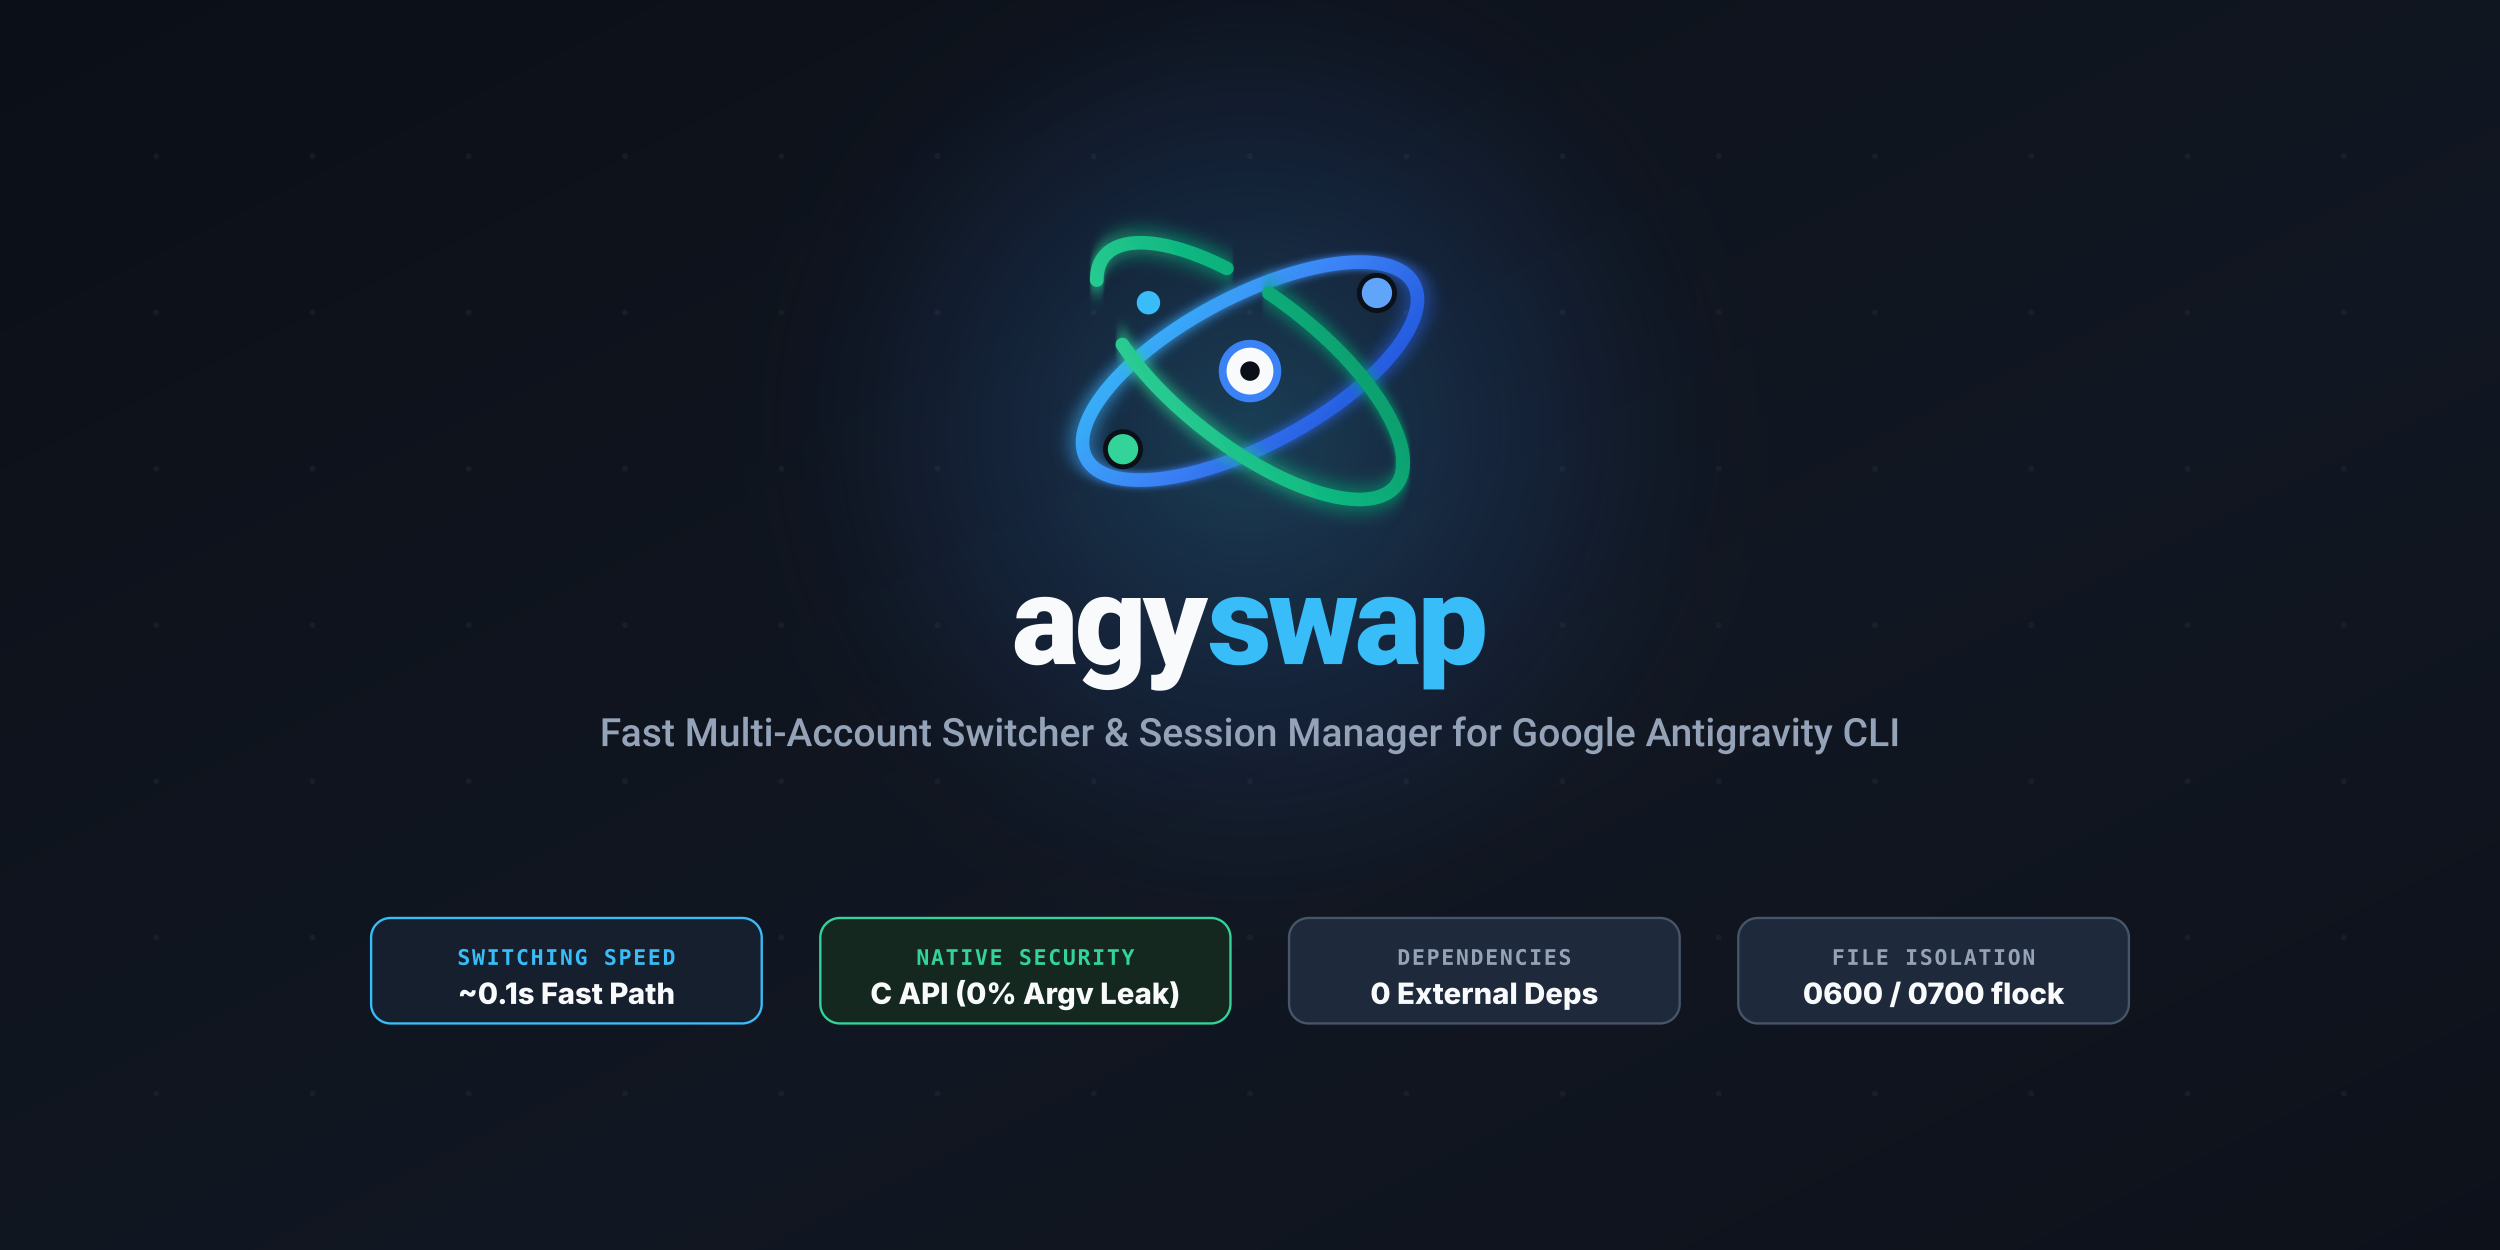
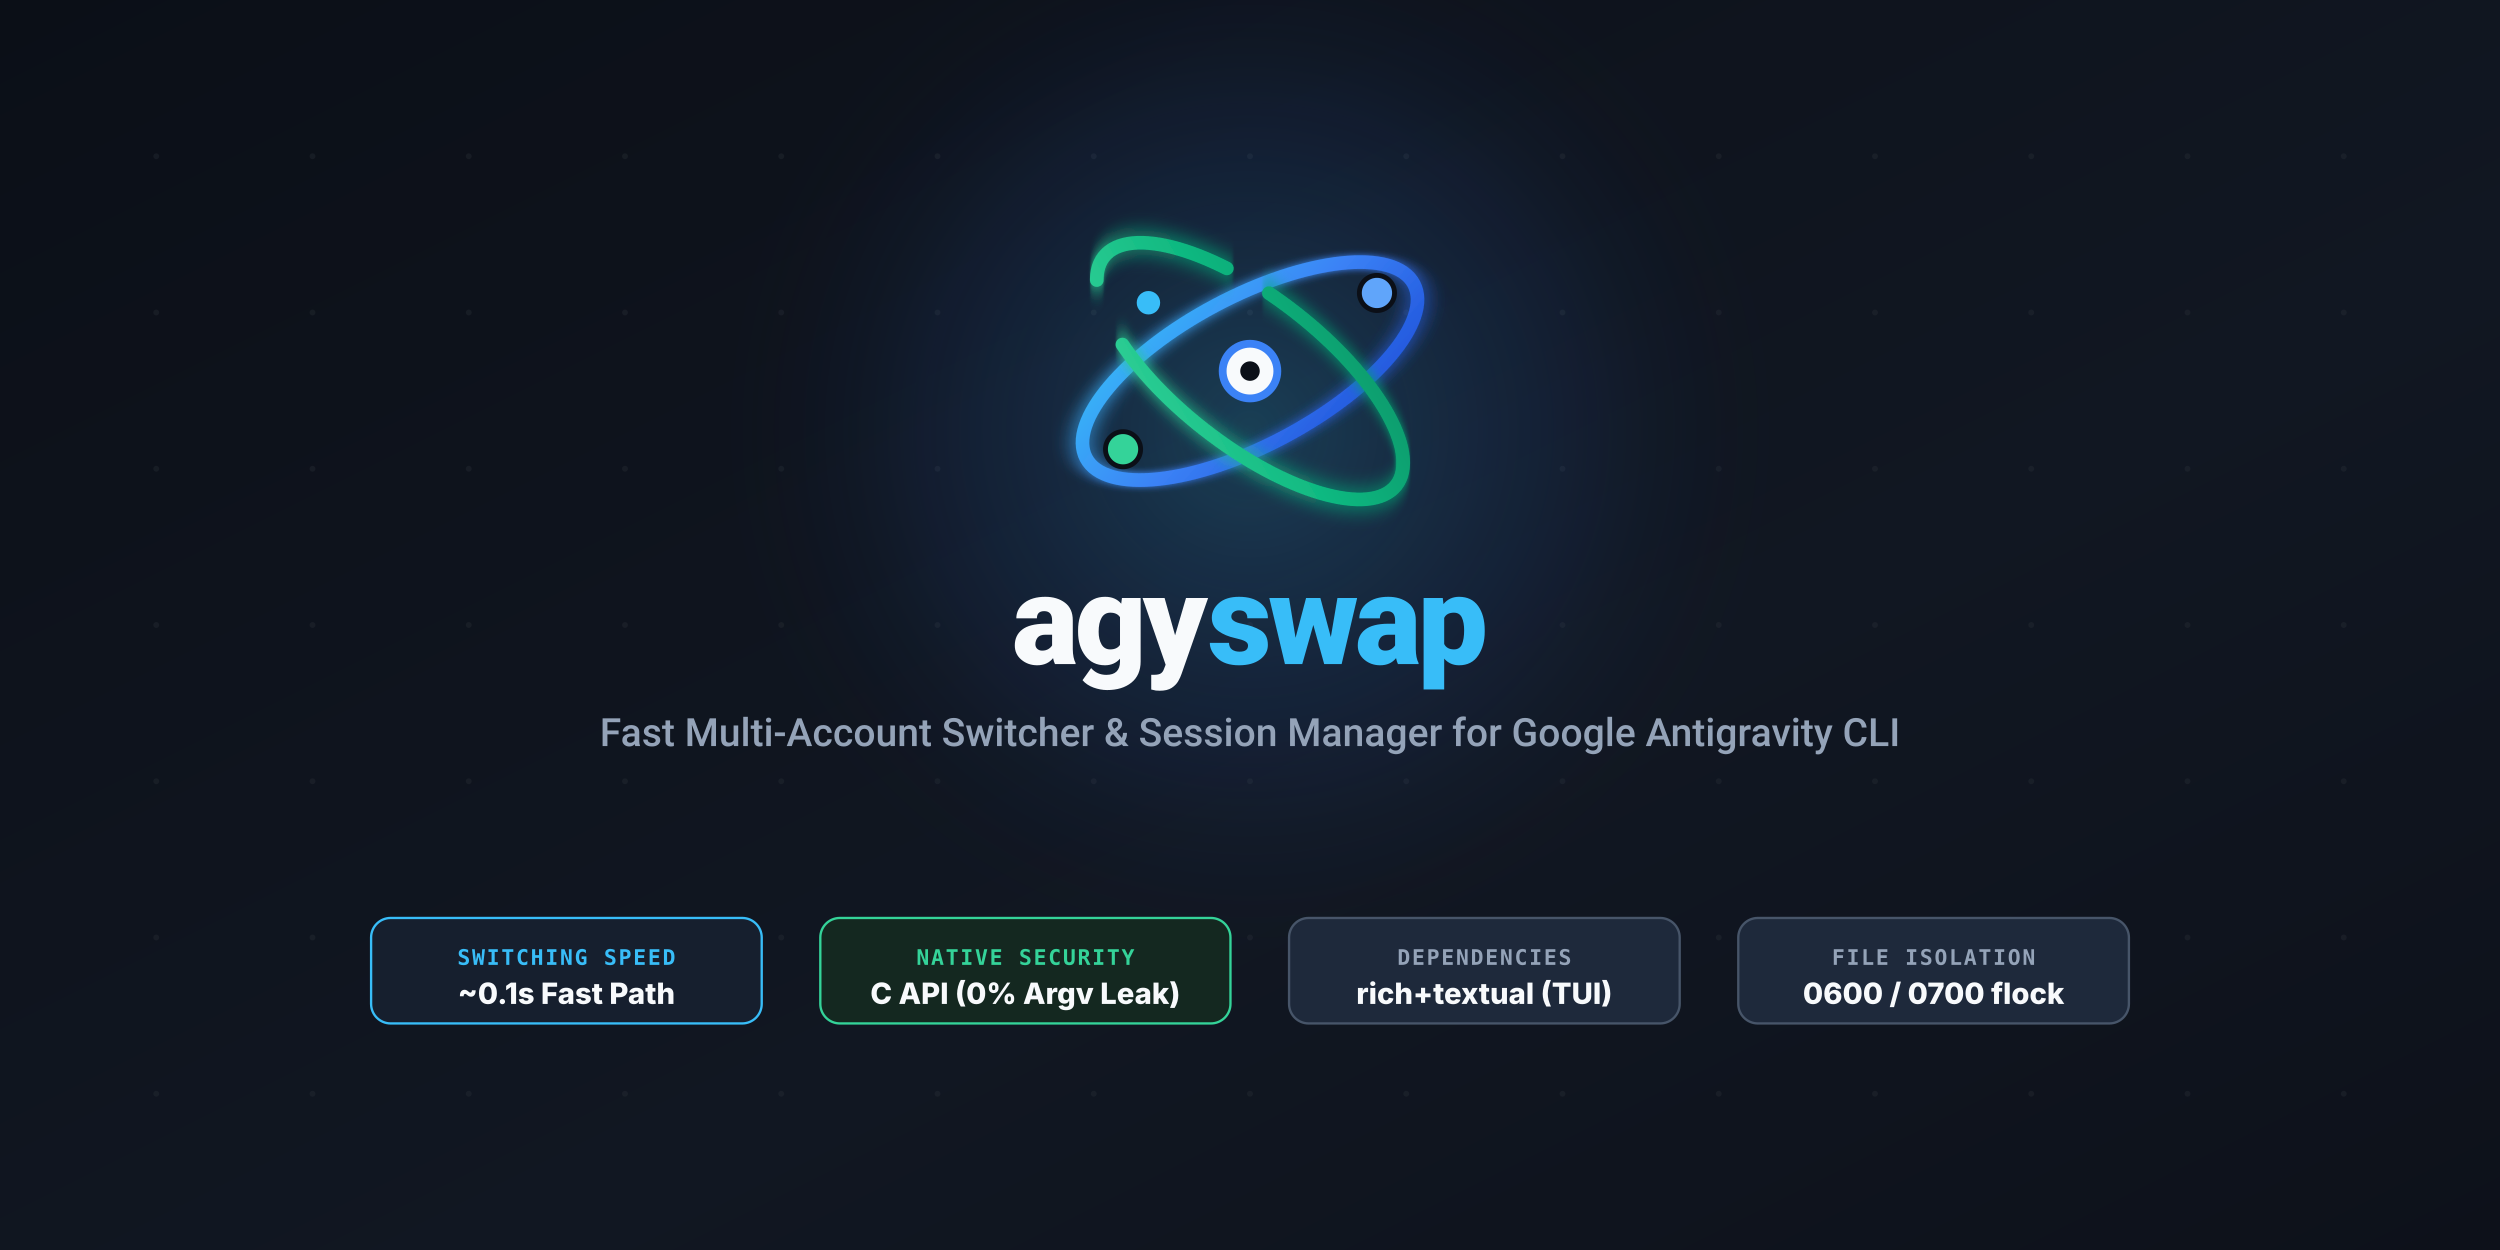
<svg xmlns="http://www.w3.org/2000/svg" viewBox="0 0 1280 640" width="1280" height="640">
  <defs>
    <linearGradient id="bg-grad" x1="0%" y1="0%" x2="100%" y2="100%">
      <stop offset="0%" stop-color="#0B0F17" />
      <stop offset="60%" stop-color="#111722" />
      <stop offset="100%" stop-color="#0D111A" />
    </linearGradient>
    <linearGradient id="banner-orbit-1" x1="0%" y1="0%" x2="100%" y2="100%">
      <stop offset="0%" stop-color="#38BDF8" />
      <stop offset="50%" stop-color="#3B82F6" />
      <stop offset="100%" stop-color="#1D4ED8" />
    </linearGradient>
    <linearGradient id="banner-orbit-2" x1="0%" y1="100%" x2="100%" y2="0%">
      <stop offset="0%" stop-color="#34D399" />
      <stop offset="50%" stop-color="#10B981" />
      <stop offset="100%" stop-color="#059669" />
    </linearGradient>
    <radialGradient id="banner-core-glow" cx="50%" cy="50%" r="50%">
      <stop offset="0%" stop-color="#38BDF8" stop-opacity="0.25" />
      <stop offset="60%" stop-color="#3B82F6" stop-opacity="0.08" />
      <stop offset="100%" stop-color="#0B0F17" stop-opacity="0" />
    </radialGradient>
    <filter id="banner-glow" x="-20%" y="-20%" width="140%" height="140%">
      <feGaussianBlur stdDeviation="4" result="blur" />
      <feComposite in="SourceGraphic" in2="blur" operator="over" />
    </filter>
  </defs>
  <rect width="1280" height="640" fill="url(#bg-grad)" />
  <g fill="#30363D" opacity="0.3">
    <circle cx="80" cy="80" r="1.5" />
    <circle cx="160" cy="80" r="1.5" />
    <circle cx="240" cy="80" r="1.5" />
    <circle cx="320" cy="80" r="1.5" />
    <circle cx="400" cy="80" r="1.5" />
    <circle cx="480" cy="80" r="1.5" />
    <circle cx="560" cy="80" r="1.5" />
    <circle cx="640" cy="80" r="1.5" />
    <circle cx="720" cy="80" r="1.5" />
    <circle cx="800" cy="80" r="1.5" />
    <circle cx="880" cy="80" r="1.5" />
    <circle cx="960" cy="80" r="1.5" />
    <circle cx="1040" cy="80" r="1.5" />
    <circle cx="1120" cy="80" r="1.5" />
    <circle cx="1200" cy="80" r="1.5" />
    <circle cx="80" cy="160" r="1.5" />
    <circle cx="160" cy="160" r="1.5" />
    <circle cx="240" cy="160" r="1.5" />
    <circle cx="320" cy="160" r="1.5" />
    <circle cx="400" cy="160" r="1.5" />
    <circle cx="480" cy="160" r="1.5" />
    <circle cx="560" cy="160" r="1.5" />
    <circle cx="640" cy="160" r="1.5" />
    <circle cx="720" cy="160" r="1.5" />
    <circle cx="800" cy="160" r="1.5" />
    <circle cx="880" cy="160" r="1.5" />
    <circle cx="960" cy="160" r="1.5" />
    <circle cx="1040" cy="160" r="1.5" />
    <circle cx="1120" cy="160" r="1.5" />
    <circle cx="1200" cy="160" r="1.5" />
    <circle cx="80" cy="240" r="1.5" />
    <circle cx="160" cy="240" r="1.5" />
    <circle cx="240" cy="240" r="1.5" />
    <circle cx="320" cy="240" r="1.5" />
    <circle cx="400" cy="240" r="1.5" />
    <circle cx="480" cy="240" r="1.5" />
    <circle cx="560" cy="240" r="1.5" />
    <circle cx="640" cy="240" r="1.5" />
    <circle cx="720" cy="240" r="1.5" />
    <circle cx="800" cy="240" r="1.5" />
    <circle cx="880" cy="240" r="1.5" />
    <circle cx="960" cy="240" r="1.5" />
    <circle cx="1040" cy="240" r="1.5" />
    <circle cx="1120" cy="240" r="1.5" />
    <circle cx="1200" cy="240" r="1.5" />
    <circle cx="80" cy="320" r="1.5" />
    <circle cx="160" cy="320" r="1.5" />
    <circle cx="240" cy="320" r="1.5" />
    <circle cx="320" cy="320" r="1.5" />
    <circle cx="400" cy="320" r="1.5" />
    <circle cx="480" cy="320" r="1.5" />
    <circle cx="560" cy="320" r="1.5" />
    <circle cx="640" cy="320" r="1.5" />
    <circle cx="720" cy="320" r="1.5" />
    <circle cx="800" cy="320" r="1.5" />
    <circle cx="880" cy="320" r="1.5" />
    <circle cx="960" cy="320" r="1.5" />
    <circle cx="1040" cy="320" r="1.5" />
    <circle cx="1120" cy="320" r="1.5" />
    <circle cx="1200" cy="320" r="1.5" />
    <circle cx="80" cy="400" r="1.5" />
    <circle cx="160" cy="400" r="1.5" />
    <circle cx="240" cy="400" r="1.5" />
    <circle cx="320" cy="400" r="1.5" />
    <circle cx="400" cy="400" r="1.5" />
    <circle cx="480" cy="400" r="1.5" />
    <circle cx="560" cy="400" r="1.5" />
    <circle cx="640" cy="400" r="1.5" />
    <circle cx="720" cy="400" r="1.5" />
    <circle cx="800" cy="400" r="1.5" />
    <circle cx="880" cy="400" r="1.5" />
    <circle cx="960" cy="400" r="1.5" />
    <circle cx="1040" cy="400" r="1.5" />
    <circle cx="1120" cy="400" r="1.5" />
    <circle cx="1200" cy="400" r="1.5" />
    <circle cx="80" cy="480" r="1.5" />
    <circle cx="160" cy="480" r="1.5" />
    <circle cx="240" cy="480" r="1.5" />
    <circle cx="320" cy="480" r="1.5" />
    <circle cx="400" cy="480" r="1.5" />
    <circle cx="480" cy="480" r="1.5" />
    <circle cx="560" cy="480" r="1.5" />
    <circle cx="640" cy="480" r="1.5" />
    <circle cx="720" cy="480" r="1.5" />
    <circle cx="800" cy="480" r="1.5" />
    <circle cx="880" cy="480" r="1.5" />
    <circle cx="960" cy="480" r="1.5" />
    <circle cx="1040" cy="480" r="1.5" />
    <circle cx="1120" cy="480" r="1.5" />
    <circle cx="1200" cy="480" r="1.5" />
    <circle cx="80" cy="560" r="1.5" />
    <circle cx="160" cy="560" r="1.5" />
    <circle cx="240" cy="560" r="1.5" />
    <circle cx="320" cy="560" r="1.5" />
    <circle cx="400" cy="560" r="1.5" />
    <circle cx="480" cy="560" r="1.5" />
    <circle cx="560" cy="560" r="1.5" />
    <circle cx="640" cy="560" r="1.5" />
    <circle cx="720" cy="560" r="1.5" />
    <circle cx="800" cy="560" r="1.5" />
    <circle cx="880" cy="560" r="1.5" />
    <circle cx="960" cy="560" r="1.5" />
    <circle cx="1040" cy="560" r="1.5" />
    <circle cx="1120" cy="560" r="1.5" />
    <circle cx="1200" cy="560" r="1.5" />
  </g>
  <circle cx="640" cy="220" r="280" fill="url(#banner-core-glow)" />
  <g transform="translate(560, 110)">
    <ellipse cx="80" cy="80" rx="95" ry="38" fill="none" stroke="url(#banner-orbit-1)" stroke-width="7" stroke-linecap="round" transform="rotate(-28 80 80)" filter="url(#banner-glow)" />
    <ellipse cx="80" cy="80" rx="95" ry="38" fill="none" stroke="url(#banner-orbit-2)" stroke-width="7" stroke-linecap="round" transform="rotate(38 80 80)" stroke-dasharray="170 36 80 25" filter="url(#banner-glow)" />
    <circle cx="145" cy="40" r="9" fill="#60A5FA" stroke="#0B0F17" stroke-width="2.5" />
    <circle cx="15" cy="120" r="9" fill="#34D399" stroke="#0B0F17" stroke-width="2.5" />
    <circle cx="28" cy="45" r="6" fill="#38BDF8" />
    <circle cx="80" cy="80" r="14" fill="#F8FAFC" stroke="#3B82F6" stroke-width="4" />
    <circle cx="80" cy="80" r="5" fill="#0B0F17" />
  </g>
  <g transform="translate(640, 340)">
    <text x="0" y="0" text-anchor="middle" font-family="-apple-system, BlinkMacSystemFont, 'Segoe UI', Roboto, Helvetica, sans-serif" font-size="64" font-weight="900" letter-spacing="-0.03em" fill="#F8FAFC">
      agy<tspan fill="#38BDF8">swap</tspan>
    </text>
    <text x="0" y="42" text-anchor="middle" font-family="-apple-system, BlinkMacSystemFont, 'Segoe UI', Roboto, sans-serif" font-size="20" font-weight="500" fill="#94A3B8">
      Fast Multi-Account Switcher &amp; Session Manager for Google Antigravity CLI
    </text>
  </g>
  <g transform="translate(190, 470)">
    <g transform="translate(0, 0)">
      <rect width="200" height="54" rx="10" fill="#161F2E" stroke="#38BDF8" stroke-width="1.2" />
      <text x="100" y="24" text-anchor="middle" font-family="ui-monospace, monospace" font-size="11" font-weight="700" fill="#38BDF8" letter-spacing="0.08em">SWITCHING SPEED</text>
      <text x="100" y="44" text-anchor="middle" font-family="-apple-system, sans-serif" font-size="15" font-weight="800" fill="#F8FAFC">~0.1s Fast Path</text>
    </g>
    <g transform="translate(230, 0)">
      <rect width="210" height="54" rx="10" fill="#142820" stroke="#34D399" stroke-width="1.2" />
      <text x="105" y="24" text-anchor="middle" font-family="ui-monospace, monospace" font-size="11" font-weight="700" fill="#34D399" letter-spacing="0.08em">NATIVE SECURITY</text>
      <text x="105" y="44" text-anchor="middle" font-family="-apple-system, sans-serif" font-size="15" font-weight="800" fill="#F8FAFC">C API (0% Argv Leak)</text>
    </g>
    <g transform="translate(470, 0)">
      <rect width="200" height="54" rx="10" fill="#1E293B" stroke="#475569" stroke-width="1.2" />
      <text x="100" y="24" text-anchor="middle" font-family="ui-monospace, monospace" font-size="11" font-weight="700" fill="#94A3B8" letter-spacing="0.08em">DEPENDENCIES</text>
-       <text x="100" y="44" text-anchor="middle" font-family="-apple-system, sans-serif" font-size="15" font-weight="800" fill="#F8FAFC">0 External Deps</text>
+       <text x="100" y="44" text-anchor="middle" font-family="-apple-system, sans-serif" font-size="15" font-weight="800" fill="#F8FAFC">rich+textual (TUI)</text>
    </g>
    <g transform="translate(700, 0)">
      <rect width="200" height="54" rx="10" fill="#1E293B" stroke="#475569" stroke-width="1.2" />
      <text x="100" y="24" text-anchor="middle" font-family="ui-monospace, monospace" font-size="11" font-weight="700" fill="#94A3B8" letter-spacing="0.08em">FILE ISOLATION</text>
      <text x="100" y="44" text-anchor="middle" font-family="-apple-system, sans-serif" font-size="15" font-weight="800" fill="#F8FAFC">0600 / 0700 flock</text>
    </g>
  </g>
</svg>
